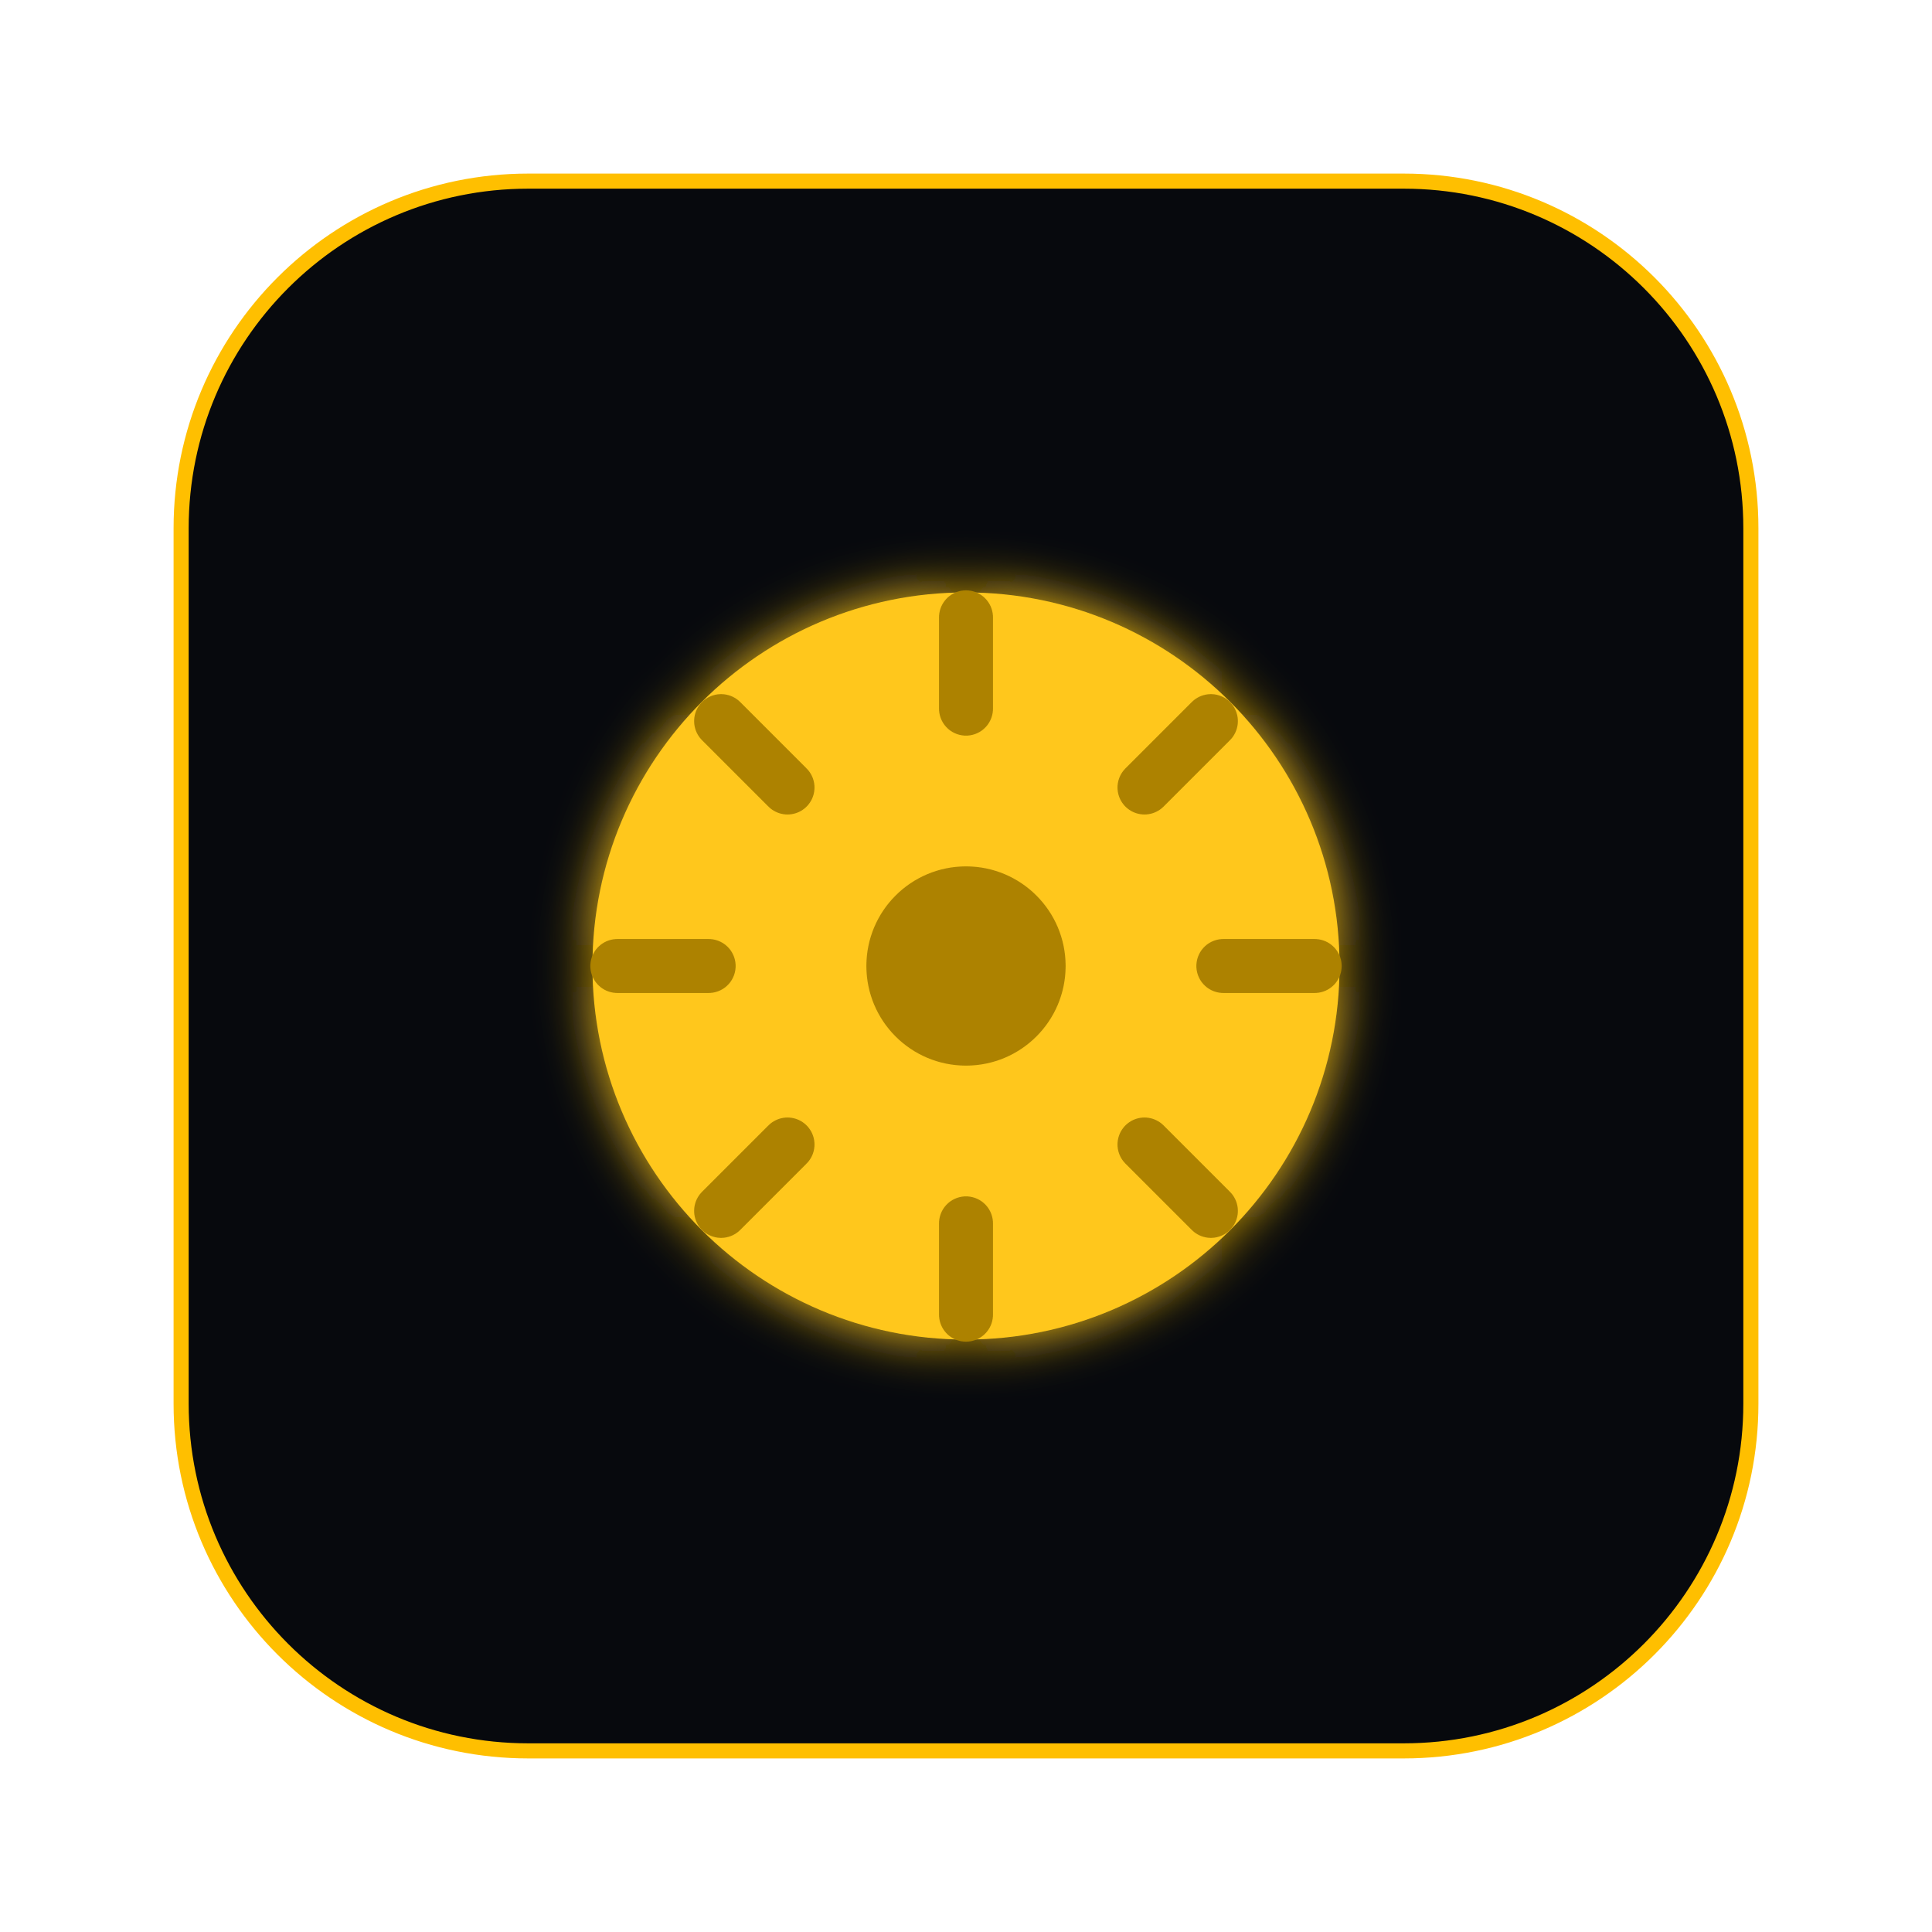
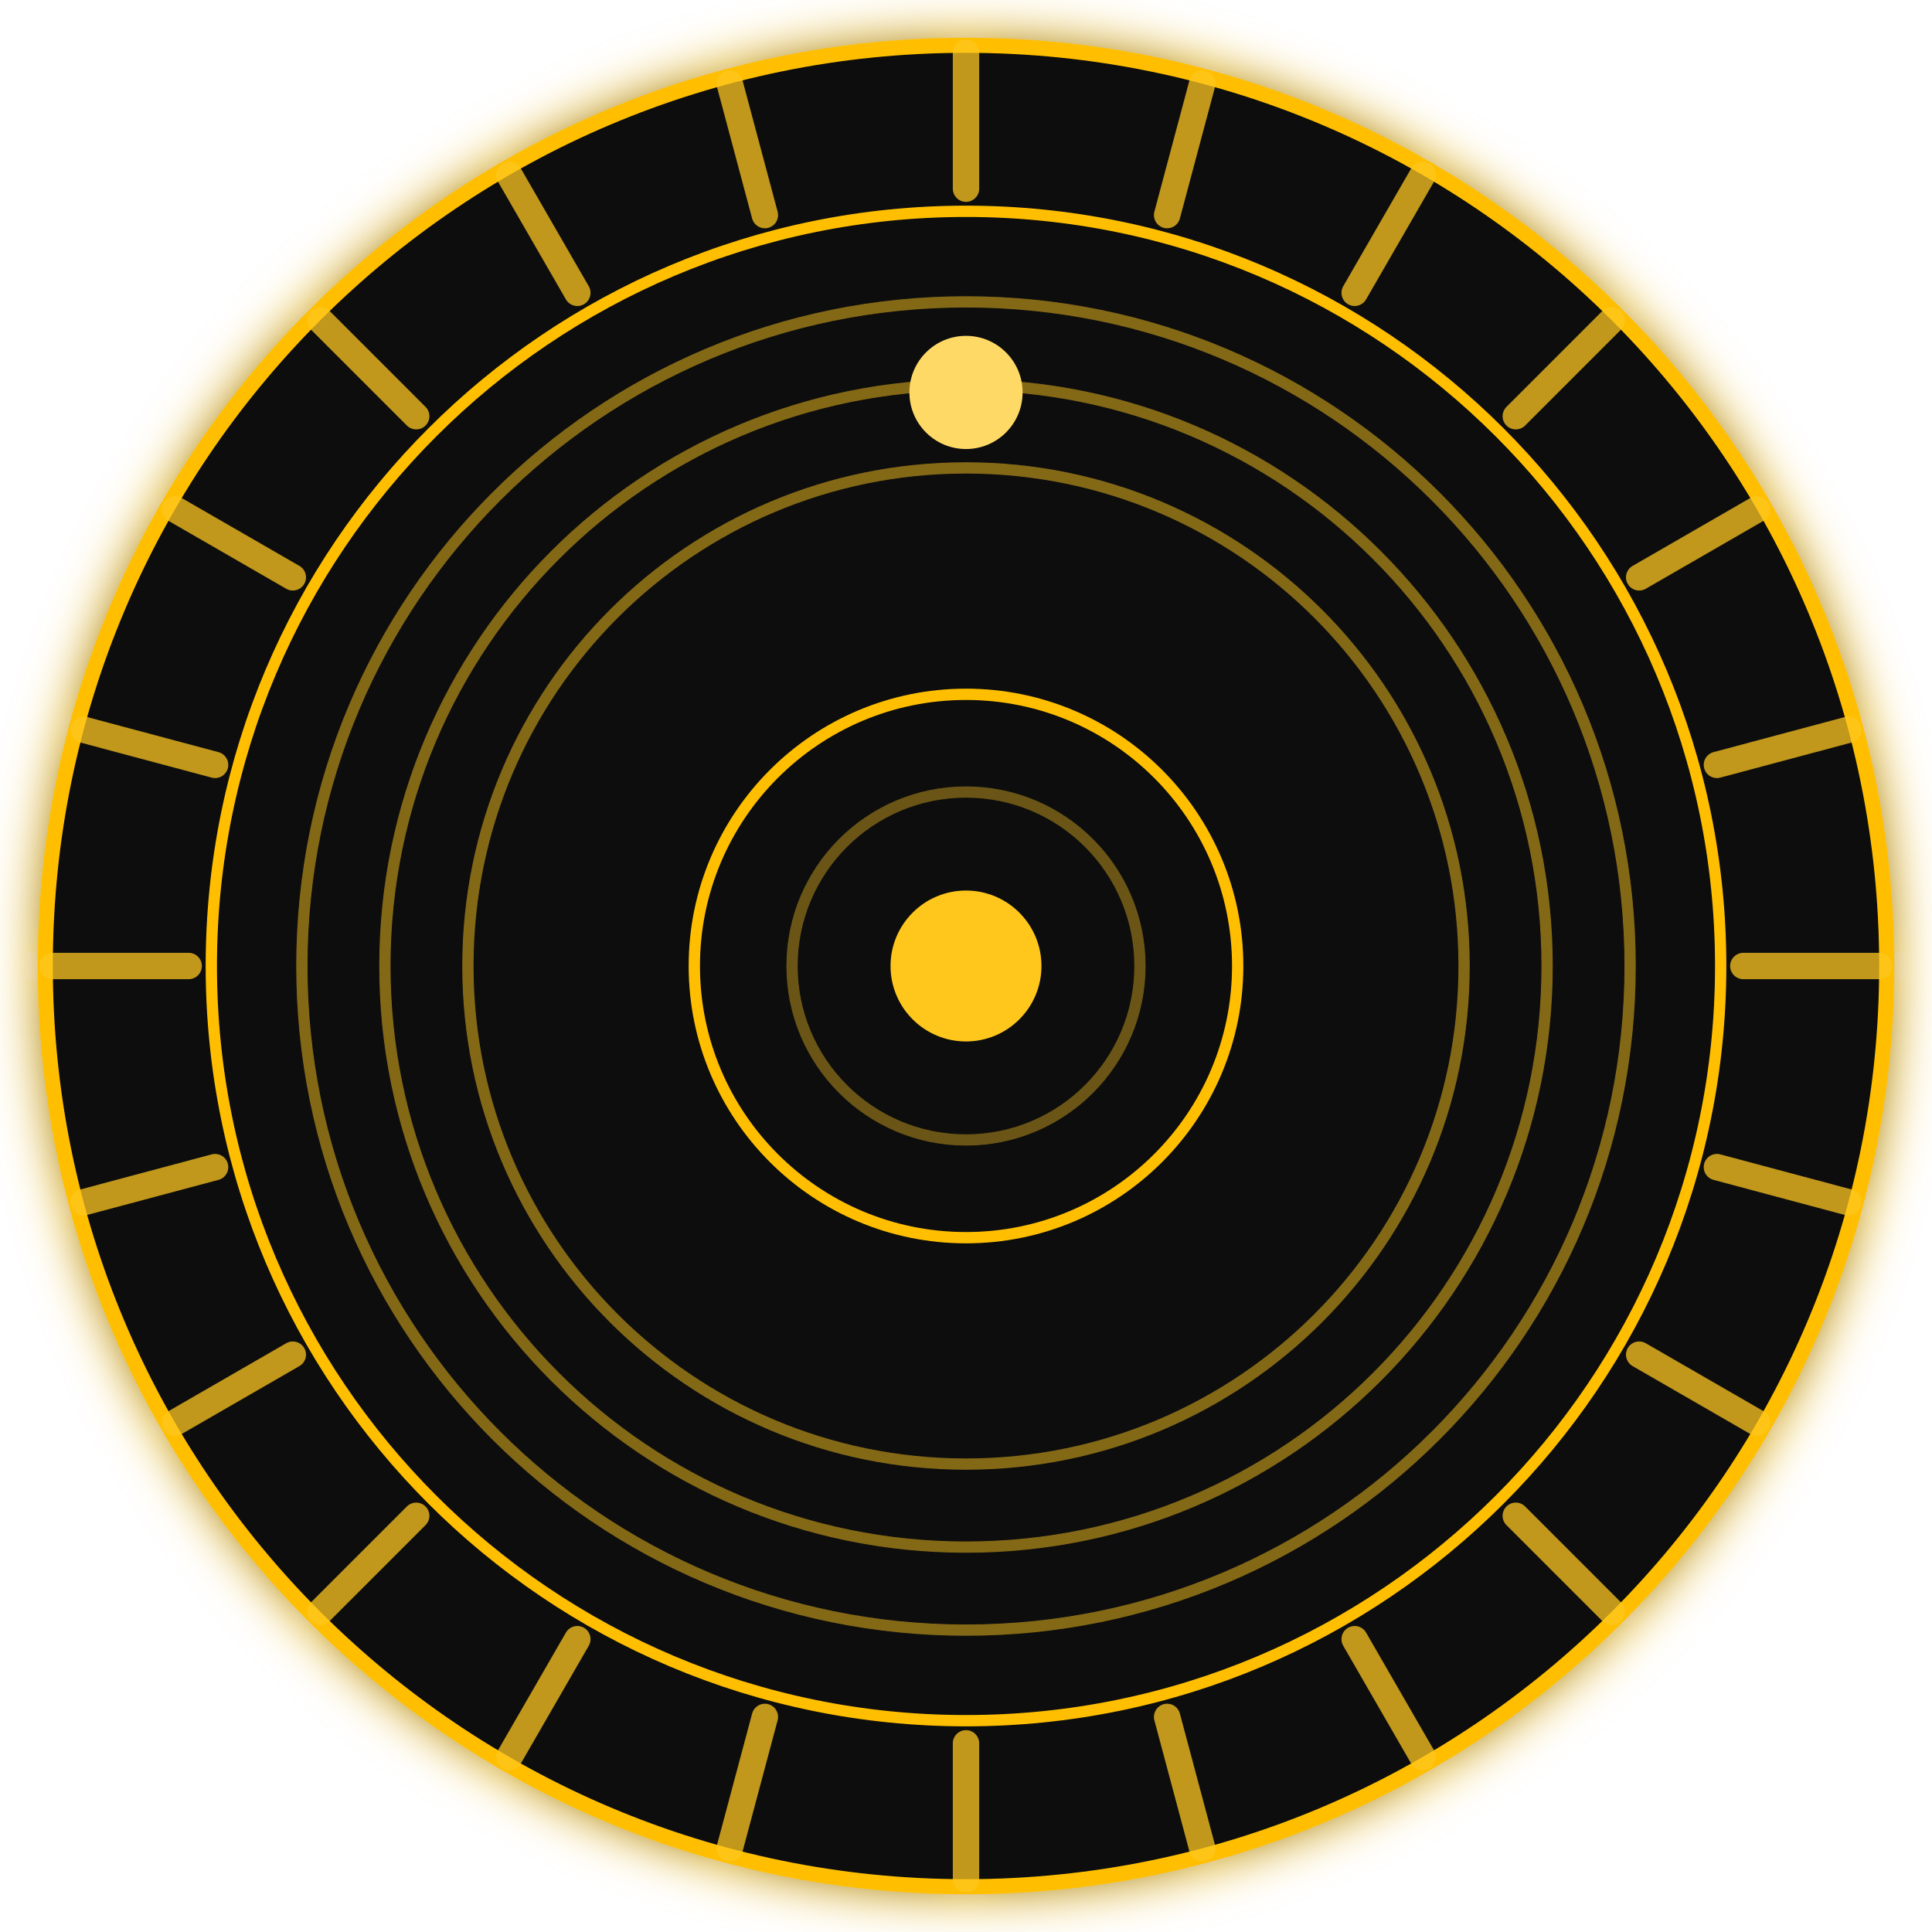
<svg xmlns="http://www.w3.org/2000/svg" width="512" height="512" viewBox="0 0 512 512">
  <defs>
-     <filter id="glow" x="-40%" y="-40%" width="180%" height="180%">
+     <filter id="jogGlow" x="-40%" y="-40%" width="180%" height="180%">
      <feGaussianBlur stdDeviation="7" result="b" />
      <feMerge>
        <feMergeNode in="b" />
        <feMergeNode in="SourceGraphic" />
      </feMerge>
    </filter>
  </defs>
-   <rect x="48" y="48" width="416" height="416" rx="92" fill="#07090d" stroke="hsl(45,100%,50%)" stroke-width="4" />
-   <g filter="url(#glow)">
-     <g transform="translate(124,124) scale(11)">
-       <circle cx="12" cy="12" r="9" fill="hsl(45,100%,56%)" />
-       <circle cx="12" cy="12" r="2.4" fill="hsl(45,100%,34%)" />
-       <g stroke="hsl(45,100%,34%)" stroke-width="1.3" stroke-linecap="round">
-         <path d="M12 3.6v2.2M12 18.2v2.2M3.6 12h2.2M18.2 12h2.2M6.1 6.1l1.6 1.6M16.3 16.3l1.6 1.6M17.9 6.1l-1.6 1.6M7.7 16.3l-1.6 1.6" />
-       </g>
-     </g>
+   <clipPath id="jogDisc">
+     <circle cx="256" cy="256" r="244" />
+   </clipPath>
+   <clipPath id="jogFace">
+     <circle cx="256" cy="256" r="200" />
+   </clipPath>
+   <g filter="url(#jogGlow)">
+     <circle cx="256" cy="256" r="244" fill="#07090d" stroke="hsl(45,100%,50%)" stroke-width="4" />
+     <path d="M256.0 14.0 L256.0 50.0" fill="none" stroke="hsl(45,100%,56%)" stroke-width="7" stroke-linecap="round" opacity="0.75" />
+     <path d="M318.6 22.2 L309.3 57.0" fill="none" stroke="hsl(45,100%,56%)" stroke-width="7" stroke-linecap="round" opacity="0.75" />
+     <path d="M377.0 46.4 L359.0 77.6" fill="none" stroke="hsl(45,100%,56%)" stroke-width="7" stroke-linecap="round" opacity="0.75" />
+     <path d="M427.1 84.9 L401.7 110.3" fill="none" stroke="hsl(45,100%,56%)" stroke-width="7" stroke-linecap="round" opacity="0.75" />
+     <path d="M465.6 135.0 L434.4 153.0" fill="none" stroke="hsl(45,100%,56%)" stroke-width="7" stroke-linecap="round" opacity="0.75" />
+     <path d="M489.8 193.4 L455.0 202.7" fill="none" stroke="hsl(45,100%,56%)" stroke-width="7" stroke-linecap="round" opacity="0.75" />
+     <path d="M498.0 256.0 L462.0 256.0" fill="none" stroke="hsl(45,100%,56%)" stroke-width="7" stroke-linecap="round" opacity="0.75" />
+     <path d="M489.8 318.6 L455.0 309.3" fill="none" stroke="hsl(45,100%,56%)" stroke-width="7" stroke-linecap="round" opacity="0.75" />
+     <path d="M465.6 377.0 L434.4 359.0" fill="none" stroke="hsl(45,100%,56%)" stroke-width="7" stroke-linecap="round" opacity="0.75" />
+     <path d="M427.1 427.1 L401.7 401.7" fill="none" stroke="hsl(45,100%,56%)" stroke-width="7" stroke-linecap="round" opacity="0.75" />
+     <path d="M377.0 465.6 L359.0 434.4" fill="none" stroke="hsl(45,100%,56%)" stroke-width="7" stroke-linecap="round" opacity="0.75" />
+     <path d="M318.6 489.8 L309.3 455.0" fill="none" stroke="hsl(45,100%,56%)" stroke-width="7" stroke-linecap="round" opacity="0.75" />
+     <path d="M256.0 498.0 L256.0 462.0" fill="none" stroke="hsl(45,100%,56%)" stroke-width="7" stroke-linecap="round" opacity="0.75" />
+     <path d="M193.4 489.8 L202.7 455.0" fill="none" stroke="hsl(45,100%,56%)" stroke-width="7" stroke-linecap="round" opacity="0.75" />
+     <path d="M135.0 465.6 L153.0 434.4" fill="none" stroke="hsl(45,100%,56%)" stroke-width="7" stroke-linecap="round" opacity="0.75" />
+     <path d="M84.9 427.1 L110.3 401.7" fill="none" stroke="hsl(45,100%,56%)" stroke-width="7" stroke-linecap="round" opacity="0.75" />
+     <path d="M46.4 377.0 L77.6 359.0" fill="none" stroke="hsl(45,100%,56%)" stroke-width="7" stroke-linecap="round" opacity="0.75" />
+     <path d="M22.2 318.6 L57.0 309.3" fill="none" stroke="hsl(45,100%,56%)" stroke-width="7" stroke-linecap="round" opacity="0.75" />
+     <path d="M14.0 256.0 L50.0 256.0" fill="none" stroke="hsl(45,100%,56%)" stroke-width="7" stroke-linecap="round" opacity="0.75" />
+     <path d="M22.2 193.4 L57.0 202.7" fill="none" stroke="hsl(45,100%,56%)" stroke-width="7" stroke-linecap="round" opacity="0.75" />
+     <path d="M46.4 135.0 L77.6 153.0" fill="none" stroke="hsl(45,100%,56%)" stroke-width="7" stroke-linecap="round" opacity="0.75" />
+     <path d="M84.9 84.9 L110.3 110.3" fill="none" stroke="hsl(45,100%,56%)" stroke-width="7" stroke-linecap="round" opacity="0.75" />
+     <path d="M135.0 46.4 L153.0 77.6" fill="none" stroke="hsl(45,100%,56%)" stroke-width="7" stroke-linecap="round" opacity="0.75" />
+     <path d="M193.4 22.2 L202.7 57.0" fill="none" stroke="hsl(45,100%,56%)" stroke-width="7" stroke-linecap="round" opacity="0.75" />
+     <circle cx="256" cy="256" r="200" fill="#07090d" stroke="hsl(45,100%,50%)" stroke-width="3" />
+     <circle cx="256" cy="256" r="176.0" fill="none" stroke="hsl(45,100%,56%)" stroke-width="3" opacity="0.5" />
+     <circle cx="256" cy="256" r="154.0" fill="none" stroke="hsl(45,100%,56%)" stroke-width="3" opacity="0.5" />
+     <circle cx="256" cy="256" r="132.0" fill="none" stroke="hsl(45,100%,56%)" stroke-width="3" opacity="0.5" />
+     <circle cx="256" cy="256" r="72" fill="#07090d" stroke="hsl(45,100%,50%)" stroke-width="3" />
+     <circle cx="256" cy="256" r="46.1" fill="none" stroke="hsl(45,100%,56%)" stroke-width="3" opacity="0.4" />
+     <circle cx="256" cy="256" r="20" fill="hsl(45,100%,56%)" />
+     <circle cx="256" cy="104.0" r="15" fill="hsl(45,100%,70%)" />
  </g>
</svg>
